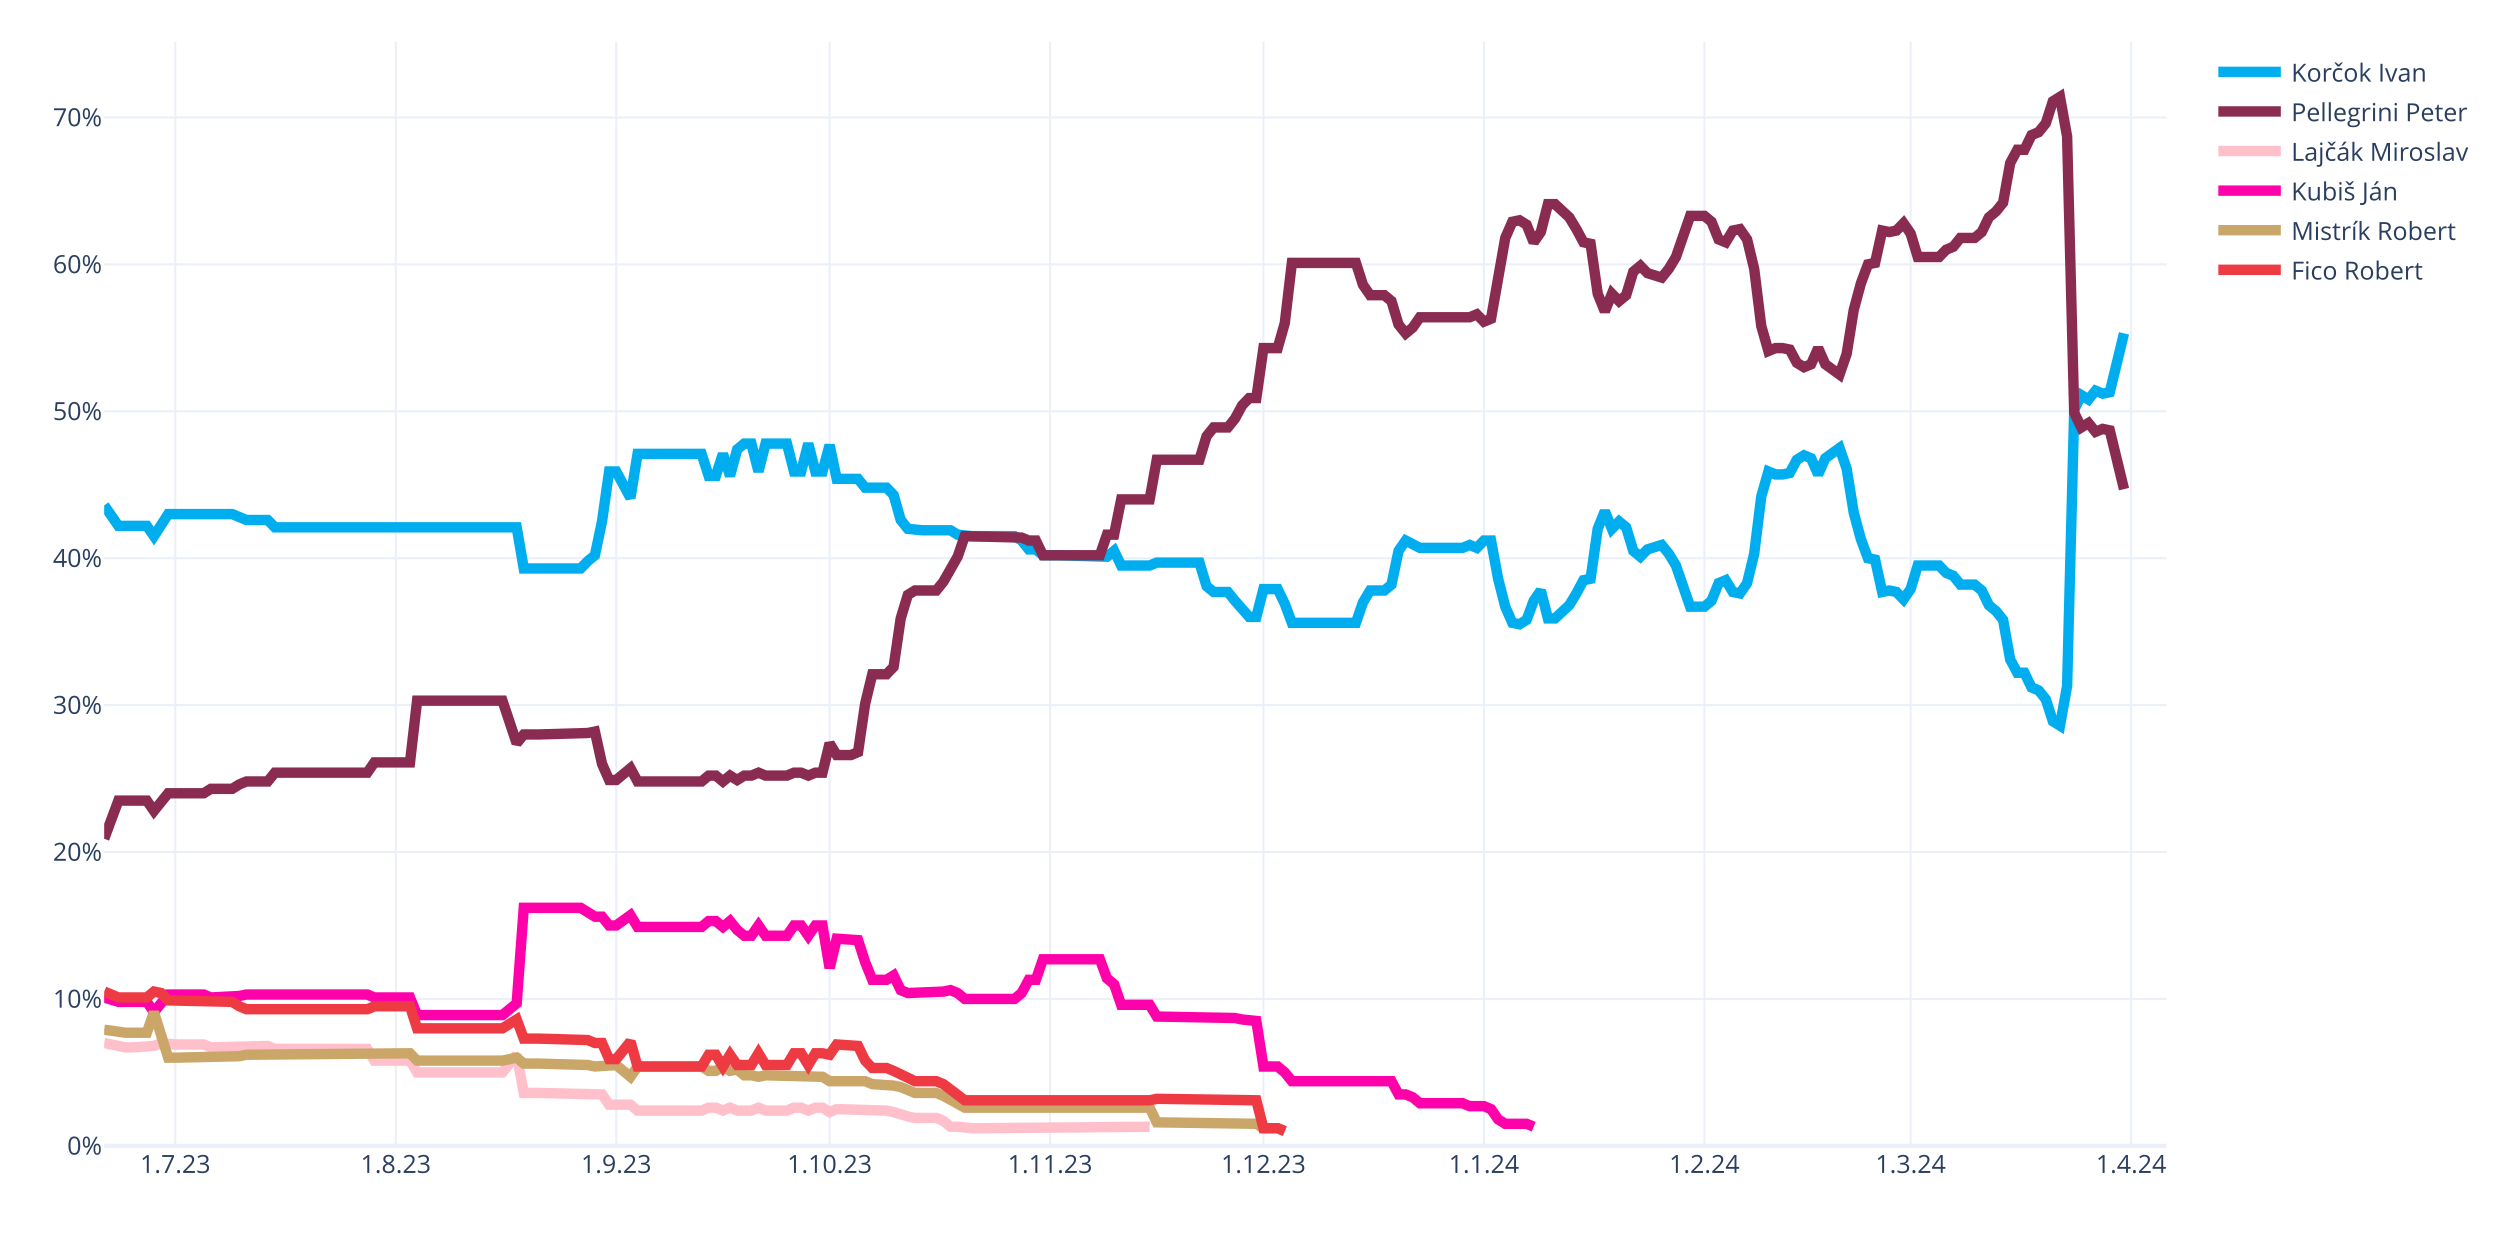
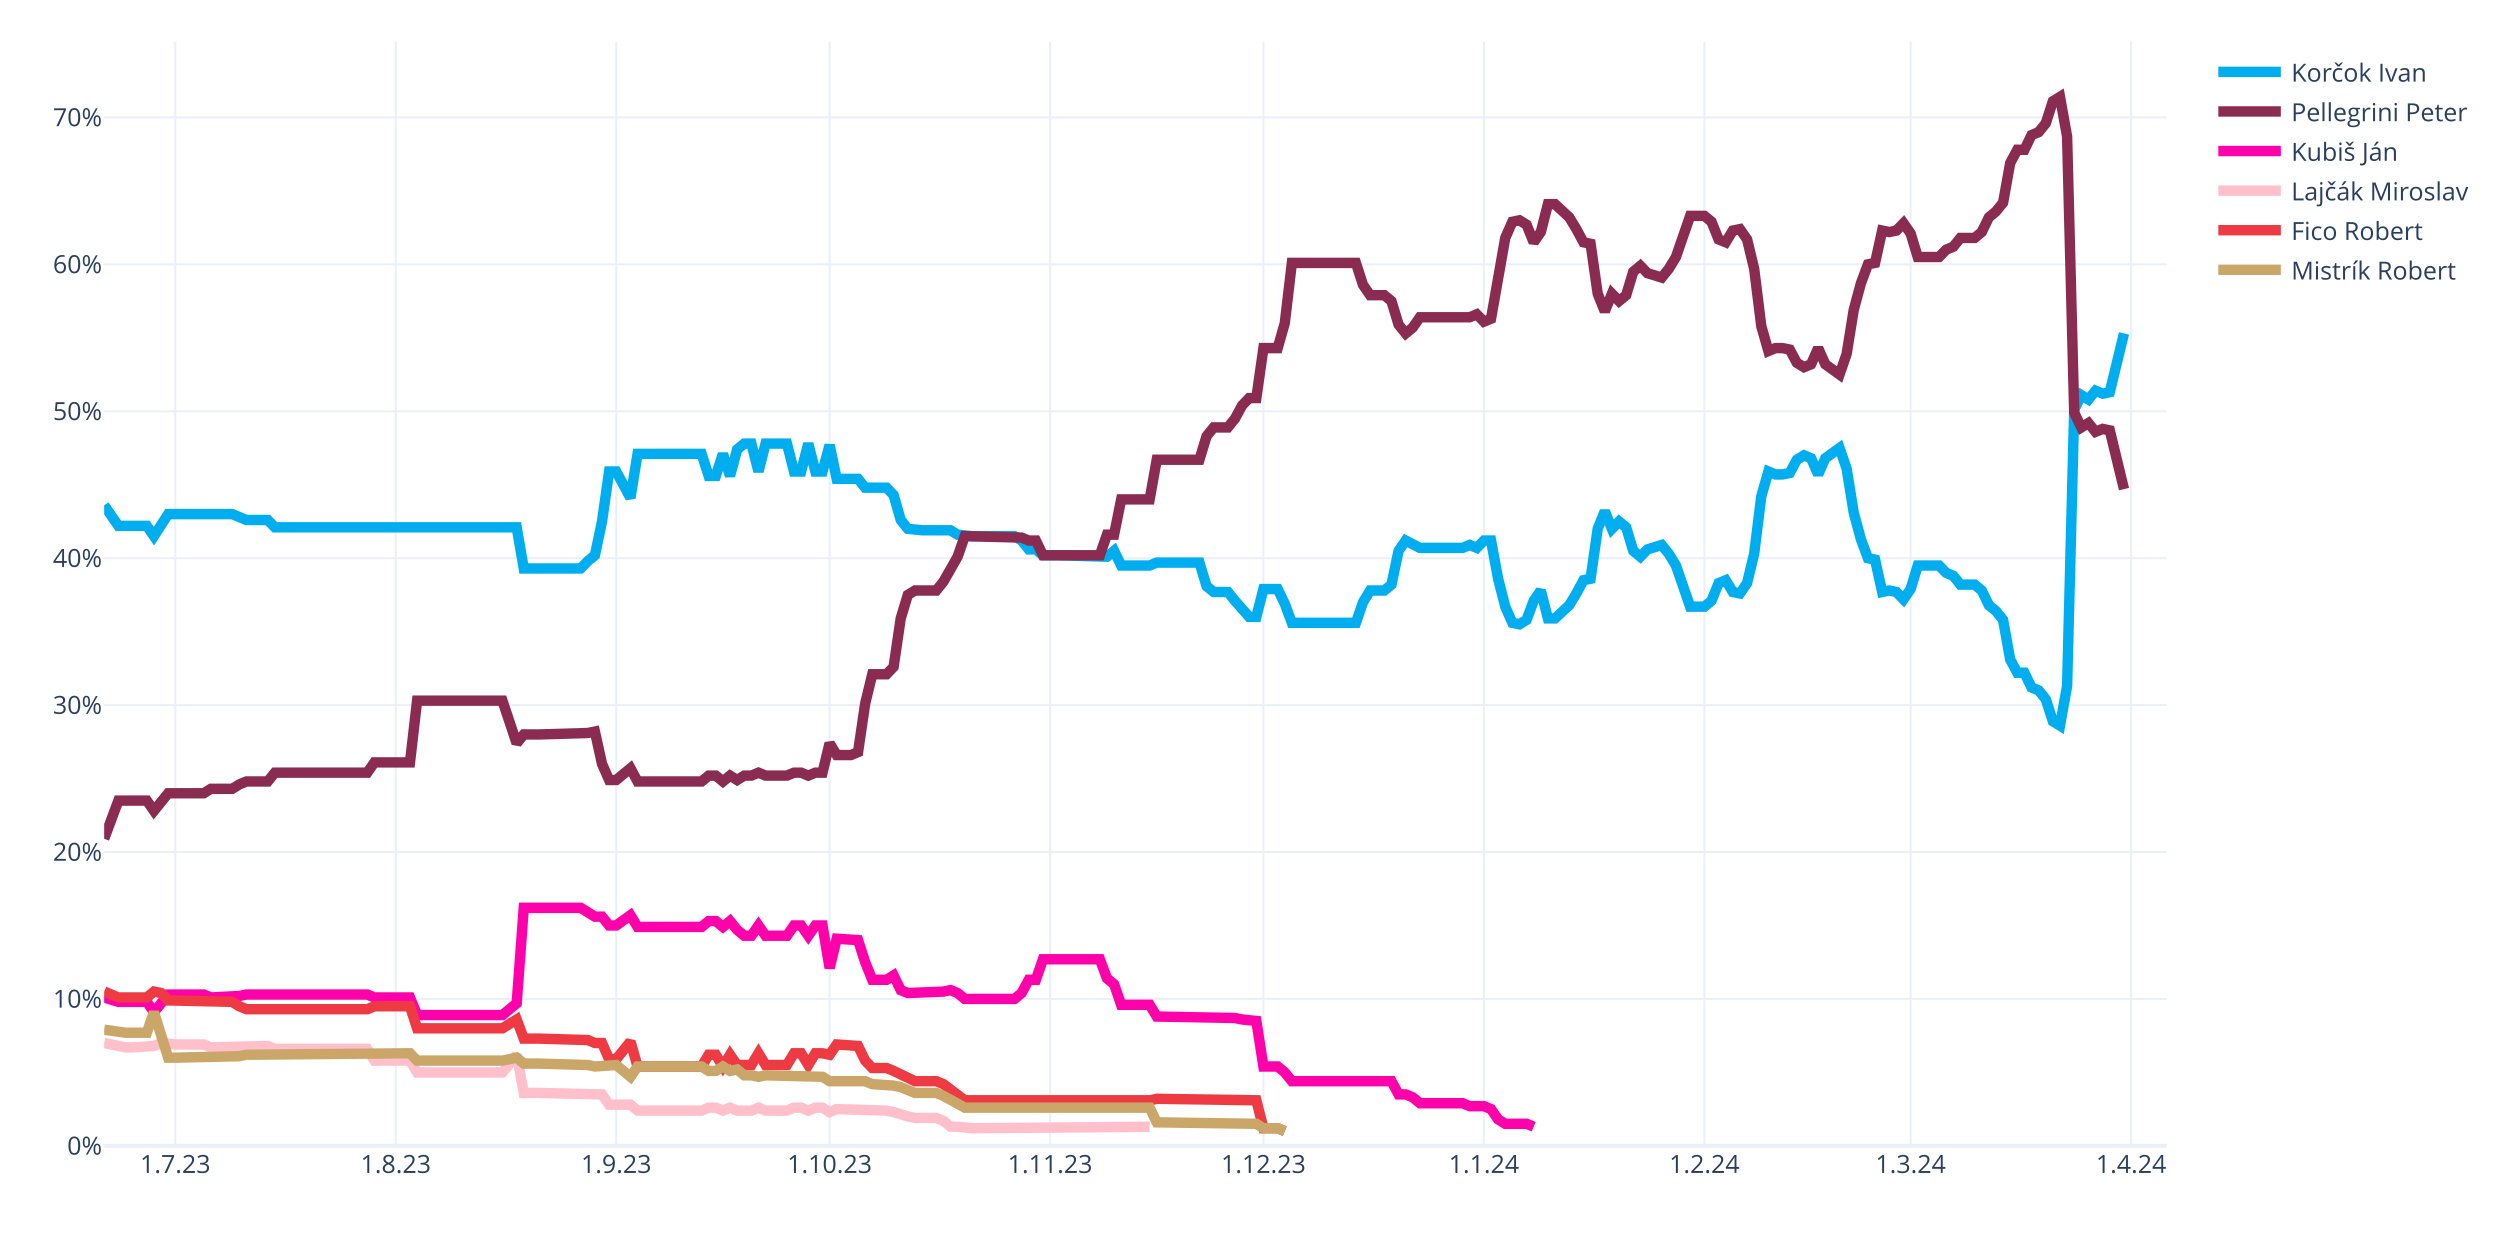
<svg xmlns="http://www.w3.org/2000/svg" class="main-svg" width="1200" height="600" style="" viewBox="0 0 1200 600">
  <rect x="0" y="0" width="1200" height="600" style="fill: rgb(255, 255, 255); fill-opacity: 1;" />
-   <defs id="defs-77bfb3">
+   <defs id="defs-6297be">
    <g class="clips">
-       <clipPath id="clip77bfb3xyplot" class="plotclip">
+       <clipPath id="clip6297bexyplot" class="plotclip">
        <rect width="990" height="530" />
      </clipPath>
-       <clipPath class="axesclip" id="clip77bfb3x">
+       <clipPath class="axesclip" id="clip6297bex">
        <rect x="50" y="0" width="990" height="600" />
      </clipPath>
-       <clipPath class="axesclip" id="clip77bfb3y">
+       <clipPath class="axesclip" id="clip6297bey">
        <rect x="0" y="20" width="1200" height="530" />
      </clipPath>
-       <clipPath class="axesclip" id="clip77bfb3xy">
+       <clipPath class="axesclip" id="clip6297bexy">
        <rect x="50" y="20" width="990" height="530" />
      </clipPath>
    </g>
    <g class="gradients" />
    <g class="patterns" />
  </defs>
  <g class="bglayer" />
  <g class="layer-below">
    <g class="imagelayer" />
    <g class="shapelayer" />
  </g>
  <g class="cartesianlayer">
    <g class="subplot xy">
      <g class="layer-subplot">
        <g class="shapelayer" />
        <g class="imagelayer" />
      </g>
      <g class="minor-gridlayer">
        <g class="x" />
        <g class="y" />
      </g>
      <g class="gridlayer">
        <g class="x">
          <path class="xgrid crisp" transform="translate(84.14,0)" d="M0,20v530" style="stroke: rgb(235, 240, 248); stroke-opacity: 1; stroke-width: 1px;" />
          <path class="xgrid crisp" transform="translate(189.97,0)" d="M0,20v530" style="stroke: rgb(235, 240, 248); stroke-opacity: 1; stroke-width: 1px;" />
          <path class="xgrid crisp" transform="translate(295.79,0)" d="M0,20v530" style="stroke: rgb(235, 240, 248); stroke-opacity: 1; stroke-width: 1px;" />
          <path class="xgrid crisp" transform="translate(398.21,0)" d="M0,20v530" style="stroke: rgb(235, 240, 248); stroke-opacity: 1; stroke-width: 1px;" />
          <path class="xgrid crisp" transform="translate(504.03,0)" d="M0,20v530" style="stroke: rgb(235, 240, 248); stroke-opacity: 1; stroke-width: 1px;" />
          <path class="xgrid crisp" transform="translate(606.45,0)" d="M0,20v530" style="stroke: rgb(235, 240, 248); stroke-opacity: 1; stroke-width: 1px;" />
          <path class="xgrid crisp" transform="translate(712.28,0)" d="M0,20v530" style="stroke: rgb(235, 240, 248); stroke-opacity: 1; stroke-width: 1px;" />
          <path class="xgrid crisp" transform="translate(818.1,0)" d="M0,20v530" style="stroke: rgb(235, 240, 248); stroke-opacity: 1; stroke-width: 1px;" />
          <path class="xgrid crisp" transform="translate(917.1,0)" d="M0,20v530" style="stroke: rgb(235, 240, 248); stroke-opacity: 1; stroke-width: 1px;" />
          <path class="xgrid crisp" transform="translate(1022.93,0)" d="M0,20v530" style="stroke: rgb(235, 240, 248); stroke-opacity: 1; stroke-width: 1px;" />
        </g>
        <g class="y">
          <path class="ygrid crisp" transform="translate(0,479.48)" d="M50,0h990" style="stroke: rgb(235, 240, 248); stroke-opacity: 1; stroke-width: 1px;" />
          <path class="ygrid crisp" transform="translate(0,408.96)" d="M50,0h990" style="stroke: rgb(235, 240, 248); stroke-opacity: 1; stroke-width: 1px;" />
          <path class="ygrid crisp" transform="translate(0,338.45)" d="M50,0h990" style="stroke: rgb(235, 240, 248); stroke-opacity: 1; stroke-width: 1px;" />
          <path class="ygrid crisp" transform="translate(0,267.93)" d="M50,0h990" style="stroke: rgb(235, 240, 248); stroke-opacity: 1; stroke-width: 1px;" />
          <path class="ygrid crisp" transform="translate(0,197.41)" d="M50,0h990" style="stroke: rgb(235, 240, 248); stroke-opacity: 1; stroke-width: 1px;" />
          <path class="ygrid crisp" transform="translate(0,126.89)" d="M50,0h990" style="stroke: rgb(235, 240, 248); stroke-opacity: 1; stroke-width: 1px;" />
          <path class="ygrid crisp" transform="translate(0,56.37)" d="M50,0h990" style="stroke: rgb(235, 240, 248); stroke-opacity: 1; stroke-width: 1px;" />
        </g>
      </g>
      <g class="zerolinelayer">
        <path class="yzl zl crisp" transform="translate(0,550)" d="M50,0h990" style="stroke: rgb(235, 240, 248); stroke-opacity: 1; stroke-width: 2px;" />
      </g>
      <g class="layer-between">
        <g class="shapelayer" />
        <g class="imagelayer" />
      </g>
      <path class="xlines-below" />
      <path class="ylines-below" />
      <g class="overlines-below" />
      <g class="xaxislayer-below" />
      <g class="yaxislayer-below" />
      <g class="overaxes-below" />
      <g class="overplot">
-         <g class="xy" transform="translate(50,20)" clip-path="url(#clip77bfb3xyplot)">
+         <g class="xy" transform="translate(50,20)" clip-path="url(#clip6297bexyplot)">
          <g class="scatterlayer mlayer">
-             <g class="trace scatter trace929437" style="stroke-miterlimit: 2; opacity: 1;">
+             <g class="trace scatter tracee114d1" style="stroke-miterlimit: 2; opacity: 1;">
              <g class="fills" />
              <g class="errorbars" />
              <g class="lines">
                <path class="js-line" d="M0,222.54L6.83,232.41L10.24,232.41L20.48,232.41L23.9,237.35L30.72,226.77L34.14,226.77L61.45,226.77L64.86,228.18L68.28,229.59L71.69,229.59L78.52,229.59L81.93,233.12L198,233.12L201.41,252.86L228.72,252.86L232.14,249.34L235.55,246.52L238.97,230.3L242.38,206.32L245.79,206.32L252.62,219.01L256.03,197.86L286.76,197.86L290.17,208.44L293.59,208.44L297,197.86L300.41,208.44L303.83,195.74L307.24,192.92L310.66,192.92L314.07,206.32L317.48,192.92L327.72,192.92L331.14,206.32L334.55,206.32L337.97,192.92L341.38,206.32L344.79,206.32L348.21,193.63L351.62,209.85L361.86,209.85L365.28,214.08L375.52,214.08L378.93,217.6L382.34,229.59L385.76,233.82L392.59,234.53L396,234.53L406.24,234.53L409.66,236.64L416.48,237.35L419.9,237.35L436.97,237.35L440.38,239.46L443.79,243.7L447.21,243.7L450.62,246.52L457.45,246.52L481.34,247.22L484.76,244.4L488.17,251.45L491.59,251.45L501.83,251.45L505.24,250.04L525.72,250.04L529.14,261.33L532.55,264.15L535.97,264.15L539.38,264.15L542.79,268.38L549.62,276.13L553.03,276.13L556.45,262.74L559.86,262.74L563.28,262.74L566.69,269.79L570.1,278.96L573.52,278.96L600.83,278.96L604.24,269.08L607.66,263.44L611.07,263.44L614.48,263.44L617.9,260.62L621.31,244.4L624.72,239.46L631.55,242.99L634.97,242.99L652.03,242.99L655.45,241.58L658.86,242.99L662.28,239.46L665.69,239.46L669.1,257.8L672.52,271.2L675.93,278.96L679.34,279.66L682.76,277.54L686.17,268.38L689.59,263.44L693,276.84L696.41,276.84L703.24,270.49L706.66,264.85L710.07,258.5L713.48,257.8L716.9,233.82L720.31,225.36L723.72,233.82L727.14,230.3L730.55,233.12L733.97,244.4L737.38,247.22L740.79,243.7L747.62,241.58L751.03,245.81L754.45,251.45L757.86,261.33L761.28,271.2L764.69,271.2L768.1,271.2L771.52,268.38L774.93,259.92L778.34,258.5L781.76,264.15L785.17,264.85L788.59,259.92L792,245.81L795.41,218.31L798.83,206.32L802.24,207.73L805.66,207.73L809.07,207.03L812.48,200.68L815.9,198.56L819.31,199.97L822.72,207.73L826.14,199.97L832.97,195.04L836.38,204.91L839.79,226.07L843.21,238.76L846.62,247.93L850.03,248.63L853.45,264.15L856.86,263.44L860.28,264.15L863.69,267.67L867.1,262.74L870.52,251.45L880.76,251.45L884.17,254.98L887.59,256.39L891,260.62L897.83,260.62L901.24,263.44L904.66,270.49L908.07,273.31L911.48,277.54L914.9,296.58L918.31,302.93L921.72,302.93L925.14,309.98L928.55,311.39L931.97,315.62L935.38,326.2L938.79,328.32L942.21,309.28L945.62,176.7L949.03,169.65L952.45,171.77L955.86,167.54L959.28,168.95L962.69,168.24L969.52,140.03" style="vector-effect: none; fill: none; stroke: rgb(0, 174, 239); stroke-opacity: 1; stroke-width: 5px; opacity: 1;" />
              </g>
              <g class="points" />
              <g class="text" />
            </g>
-             <g class="trace scatter trace859214" style="stroke-miterlimit: 2; opacity: 1;">
+             <g class="trace scatter trace9b7b67" style="stroke-miterlimit: 2; opacity: 1;">
              <g class="fills" />
              <g class="errorbars" />
              <g class="lines">
                <path class="js-line" d="M0,382.62L6.83,364.28L10.24,364.28L20.48,364.28L23.9,369.22L30.72,360.76L34.14,360.76L47.79,360.76L51.21,358.64L61.45,358.64L64.86,356.53L68.28,355.11L71.69,355.11L78.52,355.11L81.93,350.88L126.31,350.88L129.72,345.95L146.79,345.95L150.21,316.33L191.17,316.33L198,336.78L201.41,332.55L208.24,332.55L232.14,331.84L235.55,331.14L238.97,346.65L242.38,354.41L245.79,354.41L249.21,351.59L252.62,348.77L256.03,355.11L286.76,355.11L290.17,352.29L293.59,352.29L297,355.11L300.41,352.29L303.83,354.41L307.24,352.29L310.66,352.29L314.07,350.88L317.48,352.29L327.72,352.29L331.14,350.88L334.55,350.88L337.97,352.29L341.38,350.88L344.79,350.88L348.21,336.78L351.62,342.42L358.45,342.42L361.86,341.01L365.28,317.74L368.69,303.64L375.52,303.64L378.93,300.11L382.34,276.84L385.76,265.56L389.17,263.44L392.59,263.44L399.41,263.44L402.83,259.21L409.66,247.22L413.07,237.35L440.38,238.05L443.79,239.46L447.21,239.46L450.62,246.52L477.93,246.52L481.34,236.64L484.76,236.64L488.17,219.72L501.83,219.72L505.24,200.68L525.72,200.68L529.14,189.4L532.55,185.17L535.97,185.17L539.38,185.17L542.79,180.93L546.21,174.59L549.62,171.06L553.03,171.06L556.45,147.09L563.28,147.09L566.69,135.1L570.1,106.19L573.52,106.19L600.83,106.19L604.24,116.76L607.66,121.7L611.07,121.7L614.48,121.7L617.9,124.52L621.31,135.8L624.72,140.03L628.14,137.21L631.55,132.28L655.45,132.28L658.86,130.87L662.28,134.39L665.69,132.98L672.52,94.2L675.93,86.44L679.34,85.74L682.76,87.85L686.17,96.31L689.59,91.38L693,77.98L696.41,77.98L703.24,84.32L706.66,89.97L710.07,96.31L713.48,97.02L716.9,120.99L720.31,129.46L723.72,120.99L727.14,124.52L730.55,121.7L733.97,110.42L737.38,107.6L740.79,111.12L747.62,113.24L751.03,109.01L754.45,103.36L757.86,93.49L761.28,83.62L764.69,83.62L768.1,83.62L771.52,86.44L774.93,94.9L778.34,96.31L781.76,90.67L785.17,89.97L788.59,94.9L792,109.01L795.41,136.51L798.83,148.5L802.24,147.09L805.66,147.09L809.07,147.79L812.48,154.14L815.9,156.25L819.31,154.84L822.72,147.09L826.14,154.84L832.97,159.78L836.38,149.91L839.79,128.75L843.21,116.06L846.62,106.89L850.03,106.19L853.45,90.67L856.86,91.38L860.28,90.67L863.69,87.15L867.1,92.08L870.52,103.36L880.76,103.36L884.17,99.84L887.59,98.43L891,94.2L897.83,94.2L901.24,91.38L904.66,84.32L908.07,81.5L911.48,77.27L914.9,58.23L918.31,51.89L921.72,51.89L925.14,44.83L928.55,43.42L931.97,39.19L935.38,28.62L938.79,26.5L942.21,45.54L945.62,178.11L949.03,185.17L952.45,183.05L955.86,187.28L959.28,185.87L962.69,186.58L969.52,214.78" style="vector-effect: none; fill: none; stroke: rgb(138, 44, 81); stroke-opacity: 1; stroke-width: 5px; opacity: 1;" />
              </g>
              <g class="points" />
              <g class="text" />
            </g>
-             <g class="trace scatter tracee75a55" style="stroke-miterlimit: 2; opacity: 1;">
+             <g class="trace scatter tracef82626" style="stroke-miterlimit: 2; opacity: 1;">
+               <g class="fills" />
+               <g class="errorbars" />
+               <g class="lines">
+                 <path class="js-line" d="M0,458.78L6.83,460.89L10.24,460.89L20.48,460.89L23.9,465.83L30.72,457.37L34.14,457.37L47.79,457.37L51.21,458.78L64.86,458.07L68.28,457.37L126.31,457.37L129.72,458.78L146.79,458.78L150.21,467.24L191.17,467.24L198,461.6L201.41,415.76L208.24,415.76L228.72,415.76L232.14,417.88L235.55,419.99L238.97,419.99L242.38,424.22L245.79,424.22L252.62,419.29L256.03,424.93L286.76,424.93L290.17,422.11L293.59,422.11L297,424.93L300.41,422.11L303.83,426.34L307.24,429.16L310.66,429.16L314.07,424.22L317.48,429.16L327.72,429.16L331.14,424.22L334.55,424.22L337.97,429.16L341.38,424.22L344.79,424.22L348.21,444.67L351.62,430.57L361.86,431.27L365.28,441.85L368.69,450.31L372.1,450.31L375.52,450.31L378.93,448.2L382.34,455.25L385.76,456.66L402.83,455.96L406.24,455.25L409.66,456.66L413.07,459.48L436.97,459.48L440.38,456.66L443.79,450.31L447.21,450.31L450.62,440.44L457.45,440.44L477.93,440.44L481.34,449.61L484.76,452.43L488.17,462.3L501.83,462.3L505.24,467.94L542.79,468.65L546.21,469.35L553.03,470.06L556.45,491.92L563.28,491.92L566.69,494.74L570.1,498.97L573.52,498.97L617.9,498.97L621.31,505.32L624.72,505.32L628.14,506.73L631.55,509.55L634.97,509.55L652.03,509.55L655.45,510.96L662.28,510.96L665.69,512.37L669.1,517.31L672.52,519.42L682.76,519.42L686.17,520.83" style="vector-effect: none; fill: none; stroke: rgb(255, 1, 170); stroke-opacity: 1; stroke-width: 5px; opacity: 1;" />
+               </g>
+               <g class="points" />
+               <g class="text" />
+             </g>
+             <g class="trace scatter trace640dfd" style="stroke-miterlimit: 2; opacity: 1;">
              <g class="fills" />
              <g class="errorbars" />
              <g class="lines">
                <path class="js-line" d="M0,480.64L10.24,482.75L13.66,482.75L23.9,482.05L27.31,480.64L34.14,481.34L37.55,481.34L47.79,481.34L51.21,482.75L78.52,482.05L81.93,483.46L126.31,483.46L129.72,489.1L146.79,489.1L150.21,494.74L191.17,494.74L198,486.28L201.41,504.61L208.24,504.61L238.97,505.32L242.38,510.25L252.62,510.25L256.03,513.08L286.76,513.08L290.17,511.67L293.59,511.67L297,513.08L300.41,511.67L303.83,513.08L310.66,513.08L314.07,511.67L317.48,513.08L320.9,513.08L327.72,513.08L331.14,511.67L334.55,511.67L337.97,513.08L341.38,511.67L344.79,511.67L348.21,513.78L351.62,512.37L375.52,513.08L378.93,513.78L385.76,515.9L389.17,516.6L399.41,516.6L402.83,518.01L406.24,520.83L409.66,520.83L416.48,521.54L419.9,521.54L501.83,520.83" style="vector-effect: none; fill: none; stroke: rgb(255, 192, 203); stroke-opacity: 1; stroke-width: 5px; opacity: 1;" />
              </g>
              <g class="points" />
              <g class="text" />
            </g>
-             <g class="trace scatter tracefeed64" style="stroke-miterlimit: 2; opacity: 1;">
-               <g class="fills" />
-               <g class="errorbars" />
-               <g class="lines">
-                 <path class="js-line" d="M0,458.78L6.83,460.89L10.24,460.89L20.48,460.89L23.9,465.83L30.72,457.37L34.14,457.37L47.79,457.37L51.21,458.78L64.86,458.07L68.28,457.37L126.31,457.37L129.72,458.78L146.79,458.78L150.21,467.24L191.17,467.24L198,461.6L201.41,415.76L208.24,415.76L228.72,415.76L232.14,417.88L235.55,419.99L238.97,419.99L242.38,424.22L245.79,424.22L252.62,419.29L256.03,424.93L286.76,424.93L290.17,422.11L293.59,422.11L297,424.93L300.41,422.11L303.83,426.34L307.24,429.16L310.66,429.16L314.07,424.22L317.48,429.16L327.72,429.16L331.14,424.22L334.55,424.22L337.97,429.16L341.38,424.22L344.79,424.22L348.21,444.67L351.62,430.57L361.86,431.27L365.28,441.85L368.69,450.31L372.1,450.31L375.52,450.31L378.93,448.2L382.34,455.25L385.76,456.66L402.83,455.96L406.24,455.25L409.66,456.66L413.07,459.48L436.97,459.48L440.38,456.66L443.79,450.31L447.21,450.31L450.62,440.44L457.45,440.44L477.93,440.44L481.34,449.61L484.76,452.43L488.17,462.3L501.83,462.3L505.24,467.94L542.79,468.65L546.21,469.35L553.03,470.06L556.45,491.92L563.28,491.92L566.69,494.74L570.1,498.97L573.52,498.97L617.9,498.97L621.31,505.32L624.72,505.32L628.14,506.73L631.55,509.55L634.97,509.55L652.03,509.55L655.45,510.96L662.28,510.96L665.69,512.37L669.1,517.31L672.52,519.42L682.76,519.42L686.17,520.83" style="vector-effect: none; fill: none; stroke: rgb(255, 1, 170); stroke-opacity: 1; stroke-width: 5px; opacity: 1;" />
-               </g>
-               <g class="points" />
-               <g class="text" />
-             </g>
-             <g class="trace scatter trace9bcc2d" style="stroke-miterlimit: 2; opacity: 1;">
+             <g class="trace scatter trace3af433" style="stroke-miterlimit: 2; opacity: 1;">
+               <g class="fills" />
+               <g class="errorbars" />
+               <g class="lines">
+                 <path class="js-line" d="M0,455.96L6.83,458.78L10.24,458.78L20.48,458.78L23.9,455.96L27.31,456.66L30.72,460.19L61.45,460.89L64.86,463.01L68.28,464.42L71.69,464.42L126.31,464.42L129.72,463.01L146.79,463.01L150.21,473.59L191.17,473.59L198,469.35L201.41,478.52L208.24,478.52L232.14,479.23L235.55,480.64L238.97,480.64L242.38,488.39L245.79,488.39L249.21,484.16L252.62,479.93L256.03,491.92L286.76,491.92L290.17,486.28L293.59,486.28L297,491.92L300.41,486.28L303.83,491.21L310.66,491.21L314.07,485.57L317.48,491.21L320.9,491.21L327.72,491.21L331.14,485.57L334.55,485.57L337.97,491.21L341.38,485.57L344.79,485.57L348.21,486.28L351.62,481.34L361.86,482.05L365.28,489.1L368.69,492.63L372.1,492.63L375.52,492.63L378.93,494.04L389.17,498.97L392.59,498.97L399.41,498.97L402.83,500.38L413.07,508.14L416.48,508.14L501.83,508.14L505.24,507.43L553.03,508.14L556.45,521.54L563.28,521.54L566.69,522.95" style="vector-effect: none; fill: none; stroke: rgb(238, 58, 67); stroke-opacity: 1; stroke-width: 5px; opacity: 1;" />
+               </g>
+               <g class="points" />
+               <g class="text" />
+             </g>
+             <g class="trace scatter trace73b737" style="stroke-miterlimit: 2; opacity: 1;">
              <g class="fills" />
              <g class="errorbars" />
              <g class="lines">
                <path class="js-line" d="M0,474.29L10.24,475.7L13.66,475.7L20.48,475.7L23.9,465.83L30.72,487.69L34.14,487.69L64.86,486.98L68.28,486.28L146.79,485.57L150.21,489.1L191.17,489.1L198,487.69L201.41,490.51L208.24,490.51L232.14,491.21L235.55,491.92L245.79,491.21L249.21,494.04L252.62,496.86L256.03,491.92L286.76,491.92L290.17,494.04L293.59,494.04L297,491.92L300.41,494.04L303.83,493.33L307.24,496.15L310.66,496.15L314.07,496.86L317.48,496.15L344.79,496.86L348.21,498.97L365.28,498.97L368.69,500.38L378.93,501.09L382.34,501.79L389.17,504.61L392.59,504.61L399.41,504.61L402.83,506.02L413.07,511.67L416.48,511.67L501.83,511.67L505.24,518.72L553.03,519.42L556.45,521.54L563.28,521.54L566.69,522.95" style="vector-effect: none; fill: none; stroke: rgb(202, 166, 105); stroke-opacity: 1; stroke-width: 5px; opacity: 1;" />
-               </g>
-               <g class="points" />
-               <g class="text" />
-             </g>
-             <g class="trace scatter trace36bfda" style="stroke-miterlimit: 2; opacity: 1;">
-               <g class="fills" />
-               <g class="errorbars" />
-               <g class="lines">
-                 <path class="js-line" d="M0,455.96L6.83,458.78L10.24,458.78L20.48,458.78L23.9,455.96L27.31,456.66L30.72,460.19L61.45,460.89L64.86,463.01L68.28,464.42L71.69,464.42L126.31,464.42L129.72,463.01L146.79,463.01L150.21,473.59L191.17,473.59L198,469.35L201.41,478.52L208.24,478.52L232.14,479.23L235.55,480.64L238.97,480.64L242.38,488.39L245.79,488.39L249.21,484.16L252.62,479.93L256.03,491.92L286.76,491.92L290.17,486.28L293.59,486.28L297,491.92L300.41,486.28L303.83,491.21L310.66,491.21L314.07,485.57L317.48,491.21L320.9,491.21L327.72,491.21L331.14,485.57L334.55,485.57L337.97,491.21L341.38,485.57L344.79,485.57L348.21,486.28L351.62,481.34L361.86,482.05L365.28,489.1L368.69,492.63L372.1,492.63L375.52,492.63L378.93,494.04L389.17,498.97L392.59,498.97L399.41,498.97L402.83,500.38L413.07,508.14L416.48,508.14L501.83,508.14L505.24,507.43L553.03,508.14L556.45,521.54L563.28,521.54L566.69,522.95" style="vector-effect: none; fill: none; stroke: rgb(238, 58, 67); stroke-opacity: 1; stroke-width: 5px; opacity: 1;" />
              </g>
              <g class="points" />
              <g class="text" />
            </g>
          </g>
        </g>
      </g>
      <path class="xlines-above crisp" d="M0,0" style="fill: none;" />
      <path class="ylines-above crisp" d="M0,0" style="fill: none;" />
      <g class="overlines-above" />
      <g class="xaxislayer-above">
        <g class="xtick">
          <text text-anchor="middle" x="0" y="563" transform="translate(84.14,0)" style="font-family: 'Open Sans', verdana, arial, sans-serif; font-size: 12px; fill: rgb(42, 63, 95); fill-opacity: 1; white-space: pre; opacity: 1;">1.7.23</text>
        </g>
        <g class="xtick">
          <text text-anchor="middle" x="0" y="563" style="font-family: 'Open Sans', verdana, arial, sans-serif; font-size: 12px; fill: rgb(42, 63, 95); fill-opacity: 1; white-space: pre; opacity: 1;" transform="translate(189.97,0)">1.8.23</text>
        </g>
        <g class="xtick">
          <text text-anchor="middle" x="0" y="563" style="font-family: 'Open Sans', verdana, arial, sans-serif; font-size: 12px; fill: rgb(42, 63, 95); fill-opacity: 1; white-space: pre; opacity: 1;" transform="translate(295.79,0)">1.9.23</text>
        </g>
        <g class="xtick">
          <text text-anchor="middle" x="0" y="563" style="font-family: 'Open Sans', verdana, arial, sans-serif; font-size: 12px; fill: rgb(42, 63, 95); fill-opacity: 1; white-space: pre; opacity: 1;" transform="translate(398.21,0)">1.10.23</text>
        </g>
        <g class="xtick">
          <text text-anchor="middle" x="0" y="563" style="font-family: 'Open Sans', verdana, arial, sans-serif; font-size: 12px; fill: rgb(42, 63, 95); fill-opacity: 1; white-space: pre; opacity: 1;" transform="translate(504.03,0)">1.11.23</text>
        </g>
        <g class="xtick">
          <text text-anchor="middle" x="0" y="563" style="font-family: 'Open Sans', verdana, arial, sans-serif; font-size: 12px; fill: rgb(42, 63, 95); fill-opacity: 1; white-space: pre; opacity: 1;" transform="translate(606.45,0)">1.12.23</text>
        </g>
        <g class="xtick">
          <text text-anchor="middle" x="0" y="563" style="font-family: 'Open Sans', verdana, arial, sans-serif; font-size: 12px; fill: rgb(42, 63, 95); fill-opacity: 1; white-space: pre; opacity: 1;" transform="translate(712.28,0)">1.1.24</text>
        </g>
        <g class="xtick">
          <text text-anchor="middle" x="0" y="563" style="font-family: 'Open Sans', verdana, arial, sans-serif; font-size: 12px; fill: rgb(42, 63, 95); fill-opacity: 1; white-space: pre; opacity: 1;" transform="translate(818.1,0)">1.2.24</text>
        </g>
        <g class="xtick">
          <text text-anchor="middle" x="0" y="563" style="font-family: 'Open Sans', verdana, arial, sans-serif; font-size: 12px; fill: rgb(42, 63, 95); fill-opacity: 1; white-space: pre; opacity: 1;" transform="translate(917.1,0)">1.3.24</text>
        </g>
        <g class="xtick">
          <text text-anchor="middle" x="0" y="563" style="font-family: 'Open Sans', verdana, arial, sans-serif; font-size: 12px; fill: rgb(42, 63, 95); fill-opacity: 1; white-space: pre; opacity: 1;" transform="translate(1022.93,0)">1.4.24</text>
        </g>
      </g>
      <g class="yaxislayer-above">
        <g class="ytick">
          <text text-anchor="end" x="49" y="4.2" transform="translate(0,550)" style="font-family: 'Open Sans', verdana, arial, sans-serif; font-size: 12px; fill: rgb(42, 63, 95); fill-opacity: 1; white-space: pre; opacity: 1;">0%</text>
        </g>
        <g class="ytick">
          <text text-anchor="end" x="49" y="4.2" style="font-family: 'Open Sans', verdana, arial, sans-serif; font-size: 12px; fill: rgb(42, 63, 95); fill-opacity: 1; white-space: pre; opacity: 1;" transform="translate(0,479.48)">10%</text>
        </g>
        <g class="ytick">
          <text text-anchor="end" x="49" y="4.2" style="font-family: 'Open Sans', verdana, arial, sans-serif; font-size: 12px; fill: rgb(42, 63, 95); fill-opacity: 1; white-space: pre; opacity: 1;" transform="translate(0,408.96)">20%</text>
        </g>
        <g class="ytick">
          <text text-anchor="end" x="49" y="4.2" style="font-family: 'Open Sans', verdana, arial, sans-serif; font-size: 12px; fill: rgb(42, 63, 95); fill-opacity: 1; white-space: pre; opacity: 1;" transform="translate(0,338.45)">30%</text>
        </g>
        <g class="ytick">
          <text text-anchor="end" x="49" y="4.2" style="font-family: 'Open Sans', verdana, arial, sans-serif; font-size: 12px; fill: rgb(42, 63, 95); fill-opacity: 1; white-space: pre; opacity: 1;" transform="translate(0,267.93)">40%</text>
        </g>
        <g class="ytick">
          <text text-anchor="end" x="49" y="4.2" style="font-family: 'Open Sans', verdana, arial, sans-serif; font-size: 12px; fill: rgb(42, 63, 95); fill-opacity: 1; white-space: pre; opacity: 1;" transform="translate(0,197.41)">50%</text>
        </g>
        <g class="ytick">
          <text text-anchor="end" x="49" y="4.2" style="font-family: 'Open Sans', verdana, arial, sans-serif; font-size: 12px; fill: rgb(42, 63, 95); fill-opacity: 1; white-space: pre; opacity: 1;" transform="translate(0,126.89)">60%</text>
        </g>
        <g class="ytick">
          <text text-anchor="end" x="49" y="4.2" style="font-family: 'Open Sans', verdana, arial, sans-serif; font-size: 12px; fill: rgb(42, 63, 95); fill-opacity: 1; white-space: pre; opacity: 1;" transform="translate(0,56.37)">70%</text>
        </g>
      </g>
      <g class="overaxes-above" />
    </g>
  </g>
  <g class="polarlayer" />
  <g class="smithlayer" />
  <g class="ternarylayer" />
  <g class="geolayer" />
  <g class="funnelarealayer" />
  <g class="pielayer" />
  <g class="iciclelayer" />
  <g class="treemaplayer" />
  <g class="sunburstlayer" />
  <g class="glimages" />
-   <defs id="topdefs-77bfb3">
+   <defs id="topdefs-6297be">
    <g class="clips" />
-     <clipPath id="legend77bfb3">
+     <clipPath id="legend6297be">
      <rect width="128" height="124" x="0" y="0" />
    </clipPath>
  </defs>
  <g class="layer-above">
    <g class="imagelayer" />
    <g class="shapelayer" />
  </g>
  <g class="infolayer">
    <g class="legend" pointer-events="all" transform="translate(1059.8,20)">
      <rect class="bg" shape-rendering="crispEdges" style="stroke: rgb(68, 68, 68); stroke-opacity: 1; fill: rgb(255, 255, 255); fill-opacity: 1; stroke-width: 0px;" width="128" height="124" x="0" y="0" />
-       <g class="scrollbox" transform="" clip-path="url(#legend77bfb3)">
+       <g class="scrollbox" transform="" clip-path="url(#legend6297be)">
        <g class="groups">
          <g class="traces" transform="translate(0,14.5)" style="opacity: 1;">
            <text class="legendtext" text-anchor="start" x="40" y="4.68" style="font-family: 'Open Sans', verdana, arial, sans-serif; font-size: 12px; fill: rgb(42, 63, 95); fill-opacity: 1; white-space: pre;">Korčok Ivan</text>
            <g class="layers" style="opacity: 1;">
              <g class="legendfill" />
              <g class="legendlines">
                <path class="js-line" d="M5,0h30" style="fill: none; stroke: rgb(0, 174, 239); stroke-opacity: 1; stroke-width: 5px;" />
              </g>
              <g class="legendsymbols">
                <g class="legendpoints" />
              </g>
            </g>
            <rect class="legendtoggle" x="0" y="-9.5" width="122.703" height="19" style="fill: rgb(0, 0, 0); fill-opacity: 0;" />
          </g>
          <g class="traces" transform="translate(0,33.5)" style="opacity: 1;">
            <text class="legendtext" text-anchor="start" x="40" y="4.68" style="font-family: 'Open Sans', verdana, arial, sans-serif; font-size: 12px; fill: rgb(42, 63, 95); fill-opacity: 1; white-space: pre;">Pellegrini Peter</text>
            <g class="layers" style="opacity: 1;">
              <g class="legendfill" />
              <g class="legendlines">
                <path class="js-line" d="M5,0h30" style="fill: none; stroke: rgb(138, 44, 81); stroke-opacity: 1; stroke-width: 5px;" />
              </g>
              <g class="legendsymbols">
                <g class="legendpoints" />
              </g>
            </g>
            <rect class="legendtoggle" x="0" y="-9.5" width="122.703" height="19" style="fill: rgb(0, 0, 0); fill-opacity: 0;" />
          </g>
          <g class="traces" transform="translate(0,52.5)" style="opacity: 1;">
+             <text class="legendtext" text-anchor="start" x="40" y="4.68" style="font-family: 'Open Sans', verdana, arial, sans-serif; font-size: 12px; fill: rgb(42, 63, 95); fill-opacity: 1; white-space: pre;">Kubiš Ján</text>
+             <g class="layers" style="opacity: 1;">
+               <g class="legendfill" />
+               <g class="legendlines">
+                 <path class="js-line" d="M5,0h30" style="fill: none; stroke: rgb(255, 1, 170); stroke-opacity: 1; stroke-width: 5px;" />
+               </g>
+               <g class="legendsymbols">
+                 <g class="legendpoints" />
+               </g>
+             </g>
+             <rect class="legendtoggle" x="0" y="-9.5" width="122.703" height="19" style="fill: rgb(0, 0, 0); fill-opacity: 0;" />
+           </g>
+           <g class="traces" transform="translate(0,71.5)" style="opacity: 1;">
            <text class="legendtext" text-anchor="start" x="40" y="4.68" style="font-family: 'Open Sans', verdana, arial, sans-serif; font-size: 12px; fill: rgb(42, 63, 95); fill-opacity: 1; white-space: pre;">Lajčák Miroslav</text>
            <g class="layers" style="opacity: 1;">
              <g class="legendfill" />
              <g class="legendlines">
                <path class="js-line" d="M5,0h30" style="fill: none; stroke: rgb(255, 192, 203); stroke-opacity: 1; stroke-width: 5px;" />
              </g>
              <g class="legendsymbols">
                <g class="legendpoints" />
              </g>
            </g>
            <rect class="legendtoggle" x="0" y="-9.5" width="122.703" height="19" style="fill: rgb(0, 0, 0); fill-opacity: 0;" />
          </g>
-           <g class="traces" transform="translate(0,71.5)" style="opacity: 1;">
-             <text class="legendtext" text-anchor="start" x="40" y="4.68" style="font-family: 'Open Sans', verdana, arial, sans-serif; font-size: 12px; fill: rgb(42, 63, 95); fill-opacity: 1; white-space: pre;">Kubiš Ján</text>
-             <g class="layers" style="opacity: 1;">
-               <g class="legendfill" />
-               <g class="legendlines">
-                 <path class="js-line" d="M5,0h30" style="fill: none; stroke: rgb(255, 1, 170); stroke-opacity: 1; stroke-width: 5px;" />
-               </g>
-               <g class="legendsymbols">
-                 <g class="legendpoints" />
-               </g>
-             </g>
-             <rect class="legendtoggle" x="0" y="-9.5" width="122.703" height="19" style="fill: rgb(0, 0, 0); fill-opacity: 0;" />
-           </g>
          <g class="traces" transform="translate(0,90.5)" style="opacity: 1;">
+             <text class="legendtext" text-anchor="start" x="40" y="4.68" style="font-family: 'Open Sans', verdana, arial, sans-serif; font-size: 12px; fill: rgb(42, 63, 95); fill-opacity: 1; white-space: pre;">Fico Robert</text>
+             <g class="layers" style="opacity: 1;">
+               <g class="legendfill" />
+               <g class="legendlines">
+                 <path class="js-line" d="M5,0h30" style="fill: none; stroke: rgb(238, 58, 67); stroke-opacity: 1; stroke-width: 5px;" />
+               </g>
+               <g class="legendsymbols">
+                 <g class="legendpoints" />
+               </g>
+             </g>
+             <rect class="legendtoggle" x="0" y="-9.5" width="122.703" height="19" style="fill: rgb(0, 0, 0); fill-opacity: 0;" />
+           </g>
+           <g class="traces" transform="translate(0,109.5)" style="opacity: 1;">
            <text class="legendtext" text-anchor="start" x="40" y="4.68" style="font-family: 'Open Sans', verdana, arial, sans-serif; font-size: 12px; fill: rgb(42, 63, 95); fill-opacity: 1; white-space: pre;">Mistrík Robert</text>
            <g class="layers" style="opacity: 1;">
              <g class="legendfill" />
              <g class="legendlines">
                <path class="js-line" d="M5,0h30" style="fill: none; stroke: rgb(202, 166, 105); stroke-opacity: 1; stroke-width: 5px;" />
-               </g>
-               <g class="legendsymbols">
-                 <g class="legendpoints" />
-               </g>
-             </g>
-             <rect class="legendtoggle" x="0" y="-9.5" width="122.703" height="19" style="fill: rgb(0, 0, 0); fill-opacity: 0;" />
-           </g>
-           <g class="traces" transform="translate(0,109.5)" style="opacity: 1;">
-             <text class="legendtext" text-anchor="start" x="40" y="4.68" style="font-family: 'Open Sans', verdana, arial, sans-serif; font-size: 12px; fill: rgb(42, 63, 95); fill-opacity: 1; white-space: pre;">Fico Robert</text>
-             <g class="layers" style="opacity: 1;">
-               <g class="legendfill" />
-               <g class="legendlines">
-                 <path class="js-line" d="M5,0h30" style="fill: none; stroke: rgb(238, 58, 67); stroke-opacity: 1; stroke-width: 5px;" />
              </g>
              <g class="legendsymbols">
                <g class="legendpoints" />
              </g>
            </g>
            <rect class="legendtoggle" x="0" y="-9.5" width="122.703" height="19" style="fill: rgb(0, 0, 0); fill-opacity: 0;" />
          </g>
        </g>
      </g>
      <rect class="scrollbar" rx="20" ry="3" width="0" height="0" style="fill: rgb(128, 139, 164); fill-opacity: 1;" x="0" y="0" />
    </g>
    <g class="g-gtitle" />
    <g class="g-xtitle" />
    <g class="g-ytitle" />
  </g>
</svg>
